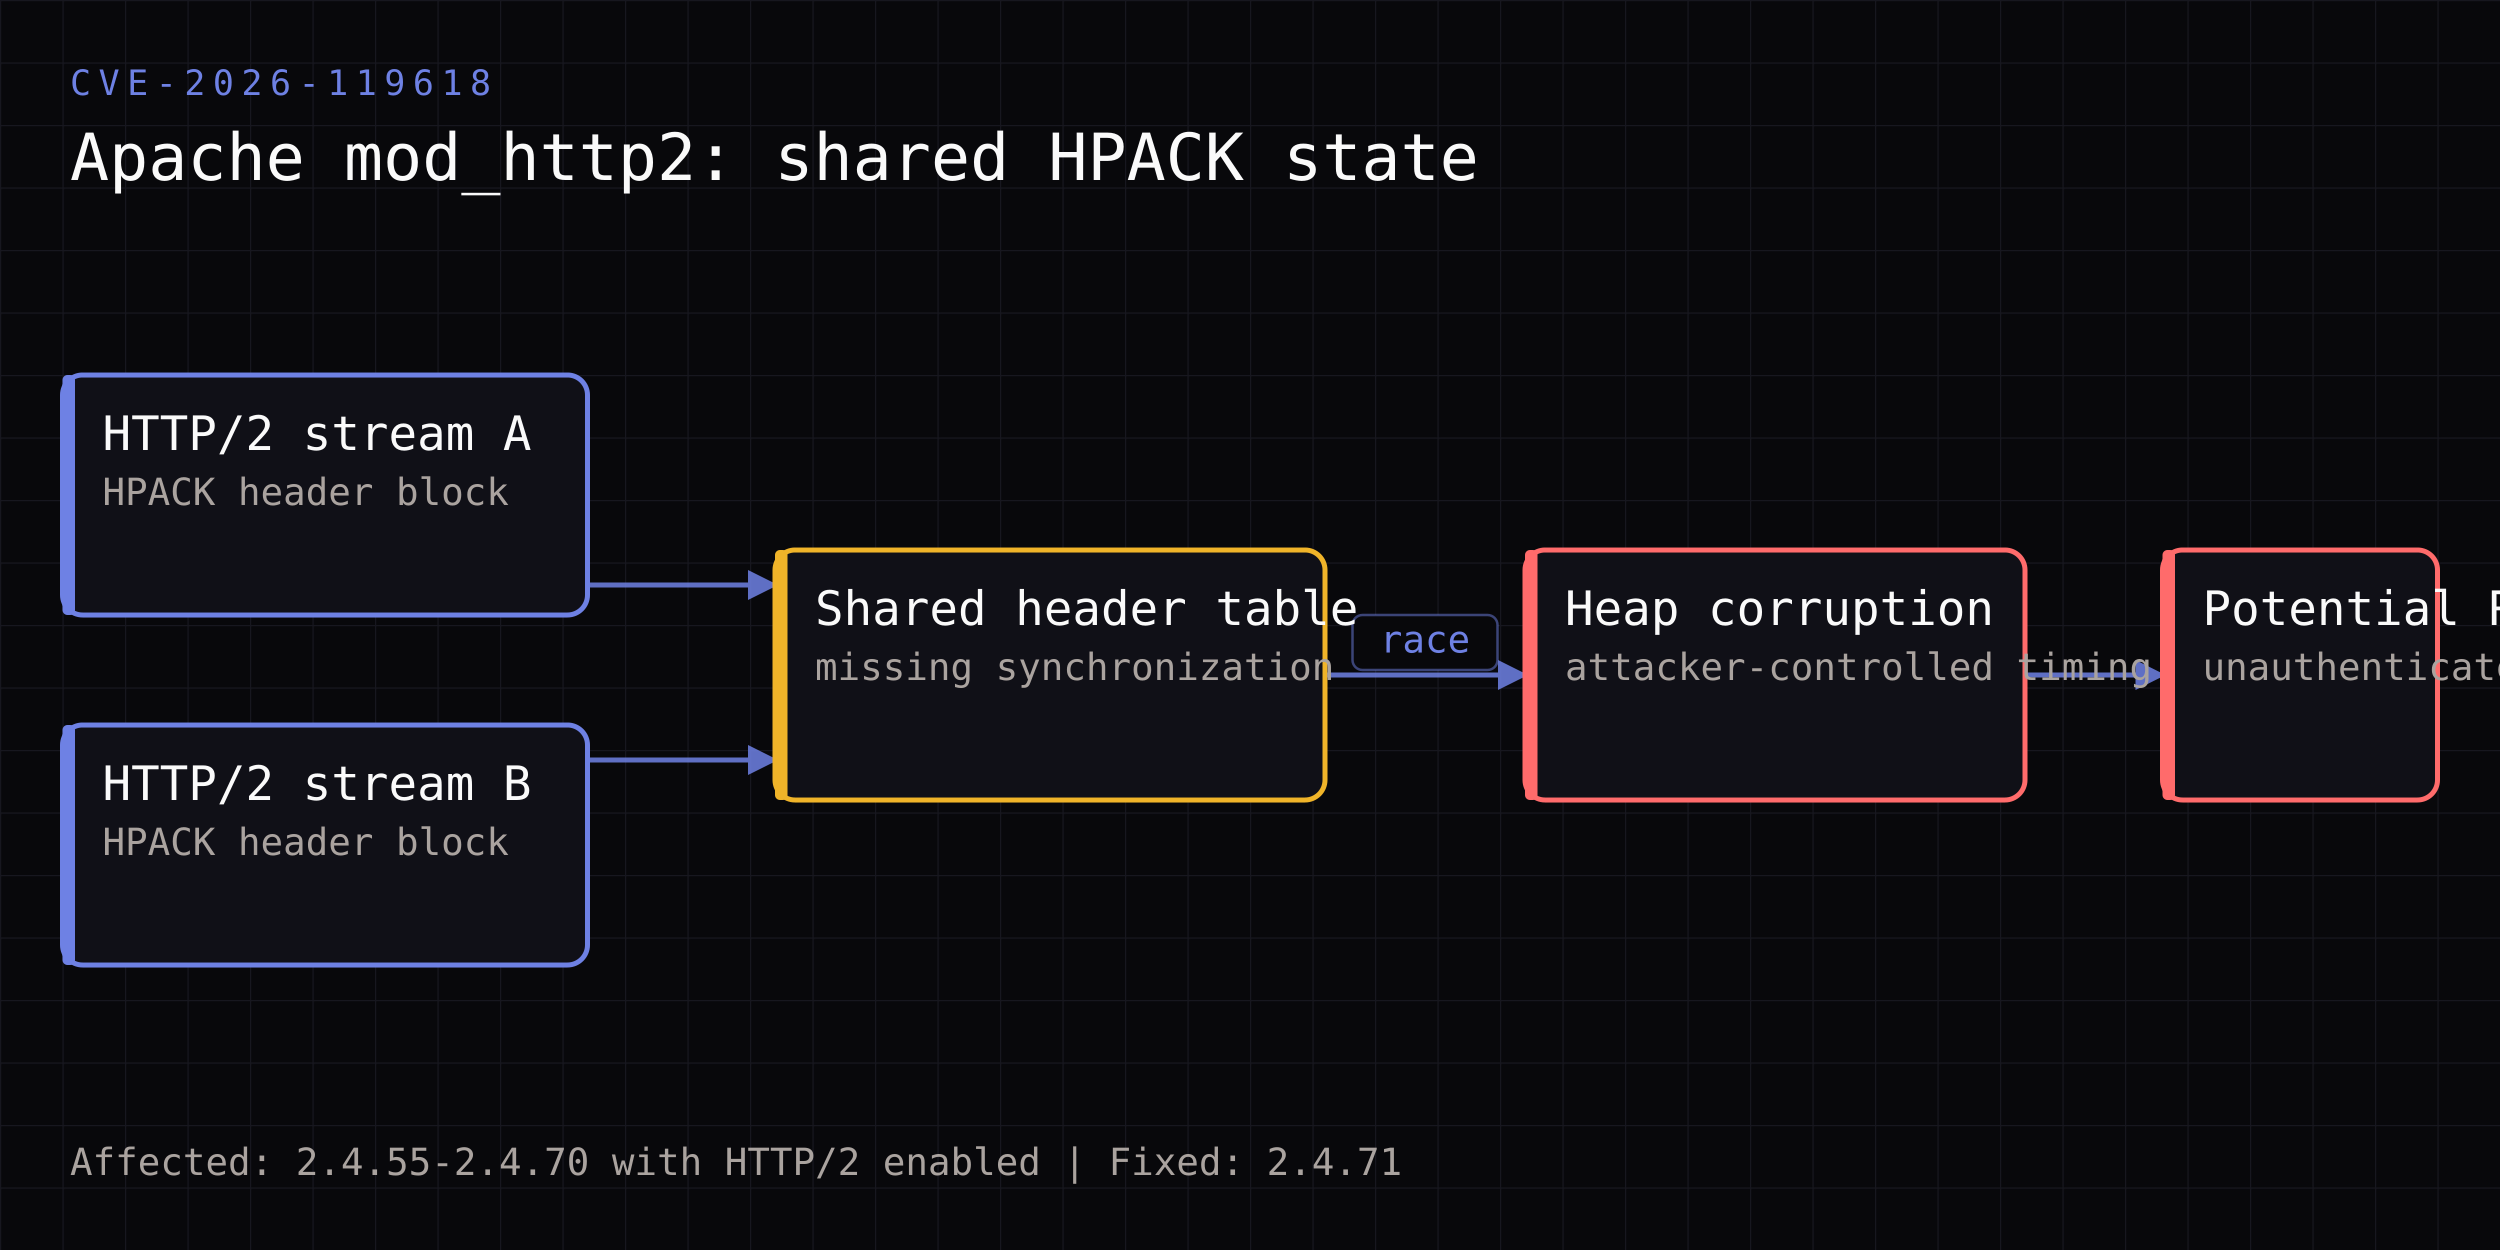
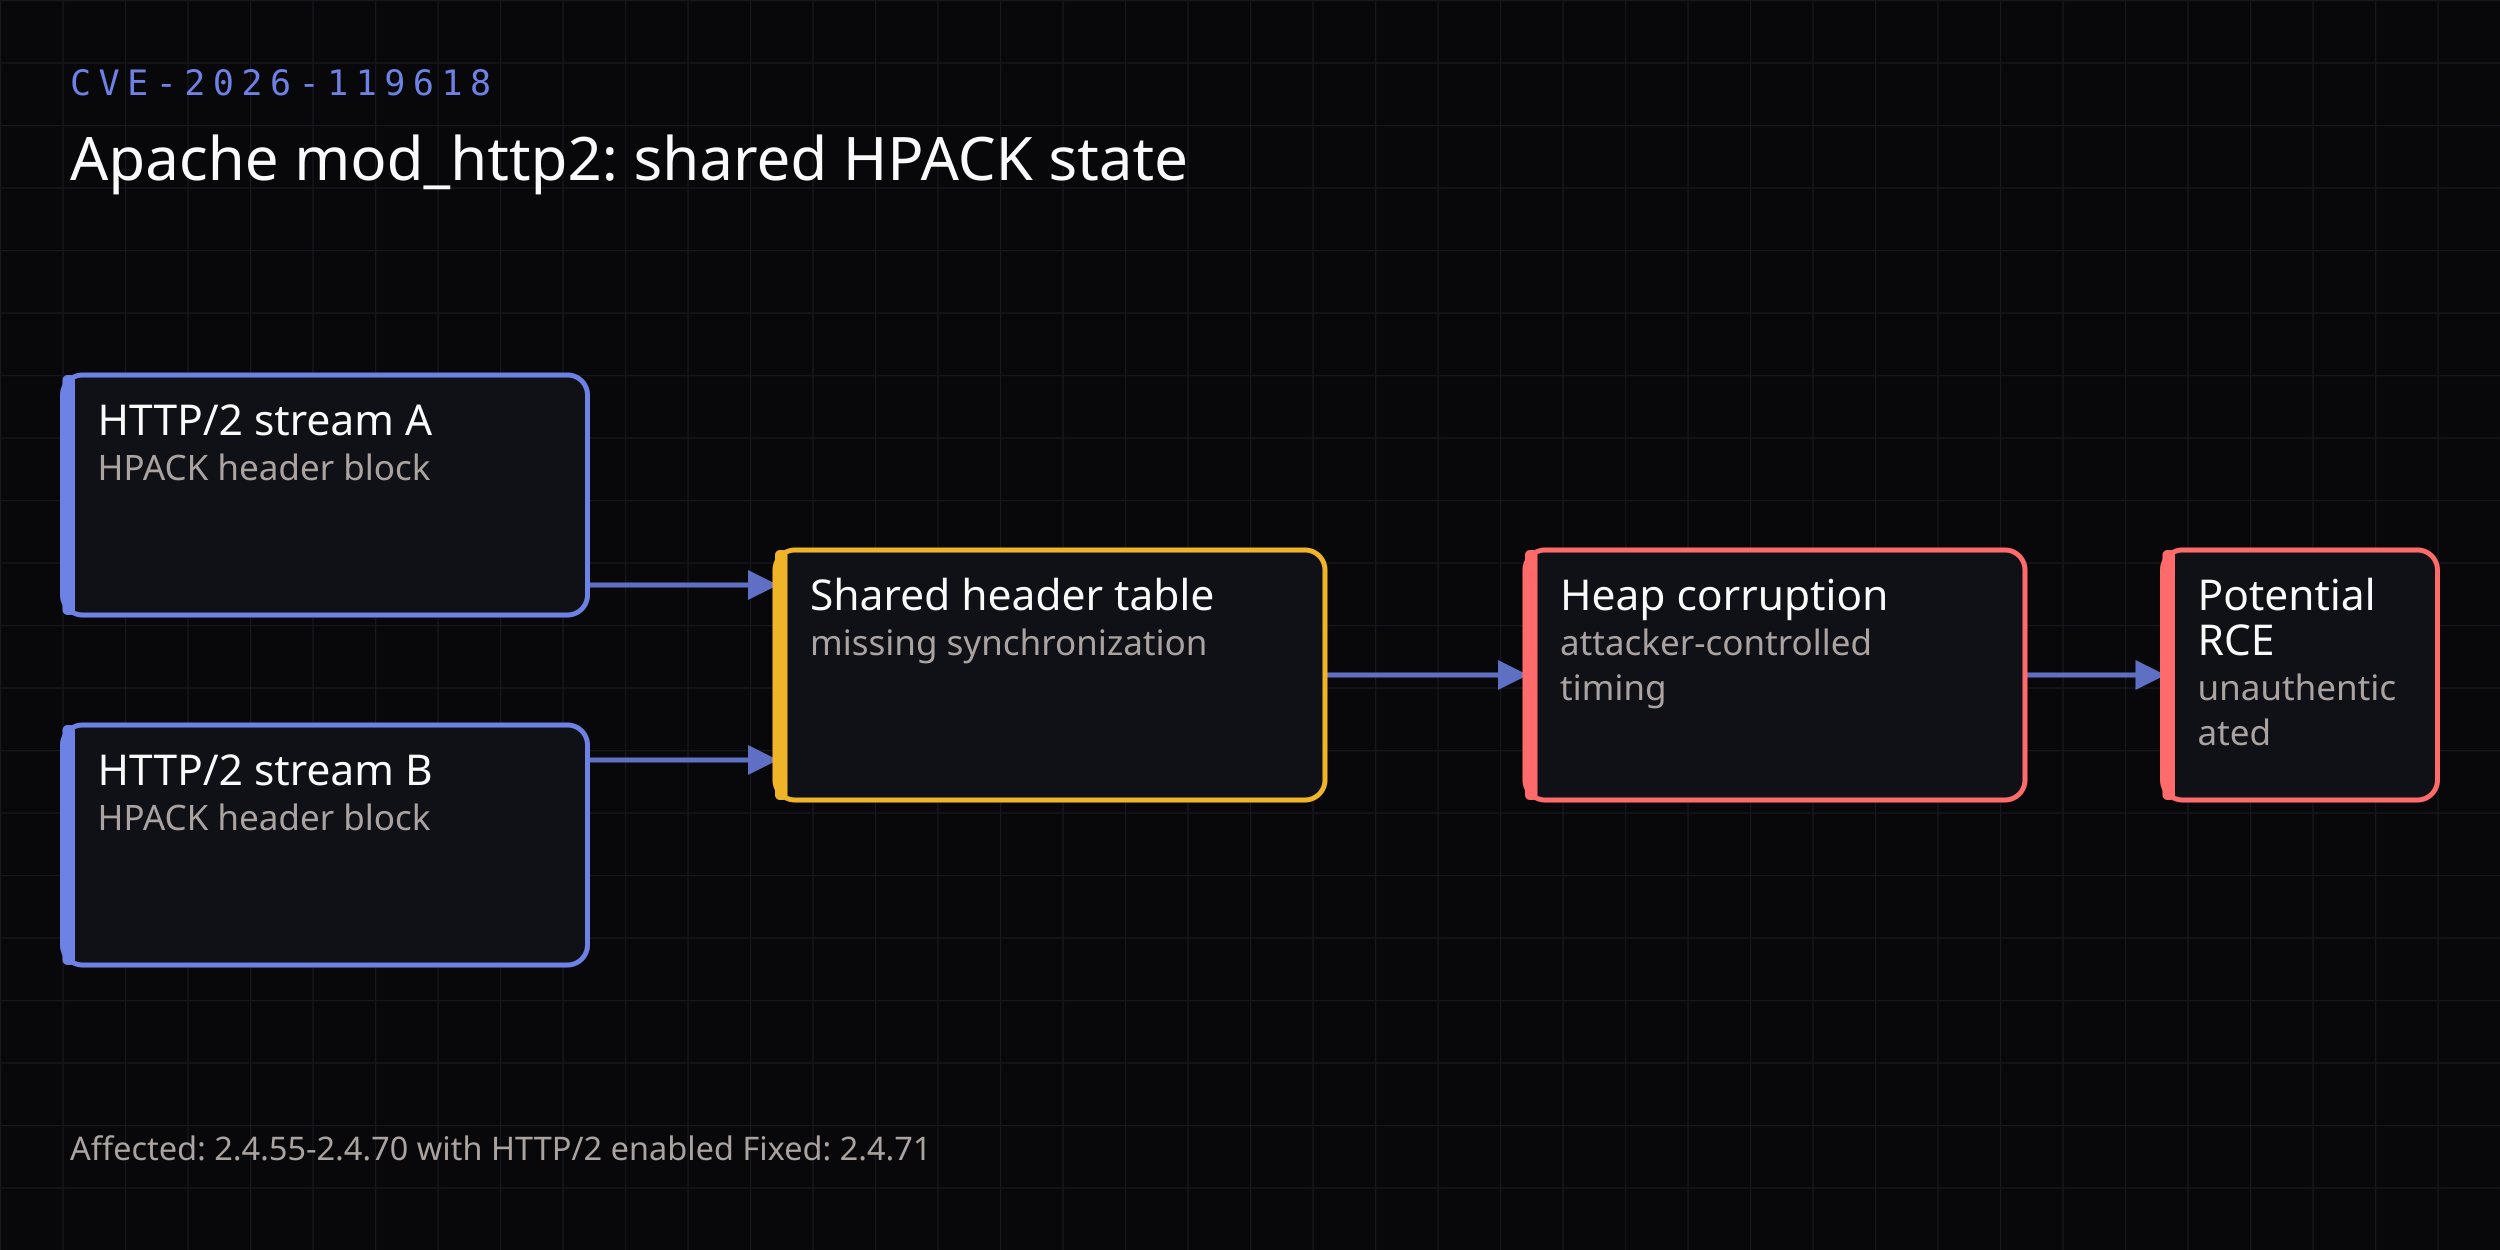
<svg xmlns="http://www.w3.org/2000/svg" width="1000" height="500" viewBox="0 0 1000 500" role="img" aria-label="Apache mod_http2: shared HPACK state">
  <defs>
    <pattern id="g" width="25" height="25" patternUnits="userSpaceOnUse">
      <path d="M25 0H0V25" fill="none" stroke="#17171f" stroke-width="1" />
    </pattern>
    <marker id="a-accent" viewBox="0 0 10 10" refX="9" refY="5" markerWidth="6" markerHeight="6" orient="auto-start-reverse">
      <path d="M0 0 10 5 0 10z" fill="#6e81e4" />
    </marker>
    <marker id="a-good" viewBox="0 0 10 10" refX="9" refY="5" markerWidth="6" markerHeight="6" orient="auto-start-reverse">
      <path d="M0 0 10 5 0 10z" fill="#4ade80" />
    </marker>
    <marker id="a-warn" viewBox="0 0 10 10" refX="9" refY="5" markerWidth="6" markerHeight="6" orient="auto-start-reverse">
      <path d="M0 0 10 5 0 10z" fill="#f0b429" />
    </marker>
    <marker id="a-bad" viewBox="0 0 10 10" refX="9" refY="5" markerWidth="6" markerHeight="6" orient="auto-start-reverse">
      <path d="M0 0 10 5 0 10z" fill="#ff6b6b" />
    </marker>
  </defs>
  <rect width="1000" height="500" fill="#08080b" />
  <rect width="1000" height="500" fill="url(#g)" />
  <text x="28" y="38" fill="#6e81e4" font-size="14" letter-spacing="3" font-family="monospace">CVE-2026-119618</text>
-   <text x="28" y="72" fill="#fafafa" font-size="26" font-family="monospace">Apache mod_http2: shared HPACK state</text>
+   <text x="28" y="72" fill="#fafafa" font-size="24" font-family="system-ui, sans-serif">Apache mod_http2: shared HPACK state</text>
  <line x1="235" y1="234" x2="310" y2="234" stroke="#6e81e4" stroke-width="2" marker-end="url(#a-accent)" opacity="0.85" />
  <line x1="235" y1="304" x2="310" y2="304" stroke="#6e81e4" stroke-width="2" marker-end="url(#a-accent)" opacity="0.85" />
  <line x1="530" y1="270" x2="610" y2="270" stroke="#6e81e4" stroke-width="2" marker-end="url(#a-accent)" opacity="0.85" />
-   <rect x="541" y="246" width="58" height="22" rx="4" fill="#08080b" stroke="#6e81e4" stroke-opacity="0.5" />
-   <text x="570" y="261" fill="#6e81e4" font-size="15" text-anchor="middle" font-family="monospace">race</text>
  <line x1="810" y1="270" x2="865" y2="270" stroke="#6e81e4" stroke-width="2" marker-end="url(#a-accent)" opacity="0.85" />
  <rect x="25" y="150" width="210" height="96" rx="8" fill="#101017" stroke="#6e81e4" stroke-width="2" />
  <rect x="25" y="150" width="5" height="96" rx="2" fill="#6e81e4" />
-   <text x="41" y="180" fill="#fafafa" font-size="19" font-family="monospace">HTTP/2 stream A</text>
-   <text x="41" y="202" fill="#aaa39f" font-size="15" font-family="monospace">HPACK header block</text>
+   <text x="39" y="174" fill="#fafafa" font-size="17" font-family="system-ui, sans-serif">HTTP/2 stream A</text>
+   <text x="39" y="192" fill="#aaa39f" font-size="14" font-family="system-ui, sans-serif">HPACK header block</text>
  <rect x="25" y="290" width="210" height="96" rx="8" fill="#101017" stroke="#6e81e4" stroke-width="2" />
  <rect x="25" y="290" width="5" height="96" rx="2" fill="#6e81e4" />
-   <text x="41" y="320" fill="#fafafa" font-size="19" font-family="monospace">HTTP/2 stream B</text>
-   <text x="41" y="342" fill="#aaa39f" font-size="15" font-family="monospace">HPACK header block</text>
+   <text x="39" y="314" fill="#fafafa" font-size="17" font-family="system-ui, sans-serif">HTTP/2 stream B</text>
+   <text x="39" y="332" fill="#aaa39f" font-size="14" font-family="system-ui, sans-serif">HPACK header block</text>
  <rect x="310" y="220" width="220" height="100" rx="8" fill="#101017" stroke="#f0b429" stroke-width="2" />
  <rect x="310" y="220" width="5" height="100" rx="2" fill="#f0b429" />
-   <text x="326" y="250" fill="#fafafa" font-size="19" font-family="monospace">Shared header table</text>
-   <text x="326" y="272" fill="#aaa39f" font-size="15" font-family="monospace">missing synchronization</text>
+   <text x="324" y="244" fill="#fafafa" font-size="17" font-family="system-ui, sans-serif">Shared header table</text>
+   <text x="324" y="262" fill="#aaa39f" font-size="14" font-family="system-ui, sans-serif">missing synchronization</text>
  <rect x="610" y="220" width="200" height="100" rx="8" fill="#101017" stroke="#ff6b6b" stroke-width="2" />
  <rect x="610" y="220" width="5" height="100" rx="2" fill="#ff6b6b" />
-   <text x="626" y="250" fill="#fafafa" font-size="19" font-family="monospace">Heap corruption</text>
-   <text x="626" y="272" fill="#aaa39f" font-size="15" font-family="monospace">attacker-controlled timing</text>
+   <text x="624" y="244" fill="#fafafa" font-size="17" font-family="system-ui, sans-serif">Heap corruption</text>
+   <text x="624" y="262" fill="#aaa39f" font-size="14" font-family="system-ui, sans-serif">attacker-controlled</text>
+   <text x="624" y="280" fill="#aaa39f" font-size="14" font-family="system-ui, sans-serif">timing</text>
  <rect x="865" y="220" width="110" height="100" rx="8" fill="#101017" stroke="#ff6b6b" stroke-width="2" />
  <rect x="865" y="220" width="5" height="100" rx="2" fill="#ff6b6b" />
-   <text x="881" y="250" fill="#fafafa" font-size="19" font-family="monospace">Potential RCE</text>
-   <text x="881" y="272" fill="#aaa39f" font-size="15" font-family="monospace">unauthenticated</text>
-   <text x="28" y="470" fill="#aaa39f" font-size="15" font-family="monospace">Affected: 2.4.55-2.4.70 with HTTP/2 enabled | Fixed: 2.4.71</text>
+   <text x="879" y="244" fill="#fafafa" font-size="17" font-family="system-ui, sans-serif">Potential</text>
+   <text x="879" y="262" fill="#fafafa" font-size="17" font-family="system-ui, sans-serif">RCE</text>
+   <text x="879" y="280" fill="#aaa39f" font-size="14" font-family="system-ui, sans-serif">unauthentic</text>
+   <text x="879" y="298" fill="#aaa39f" font-size="14" font-family="system-ui, sans-serif">ated</text>
+   <text x="28" y="464" fill="#aaa39f" font-size="13" font-family="system-ui, sans-serif">Affected: 2.4.55-2.4.70 with HTTP/2 enabled Fixed: 2.4.71</text>
</svg>
